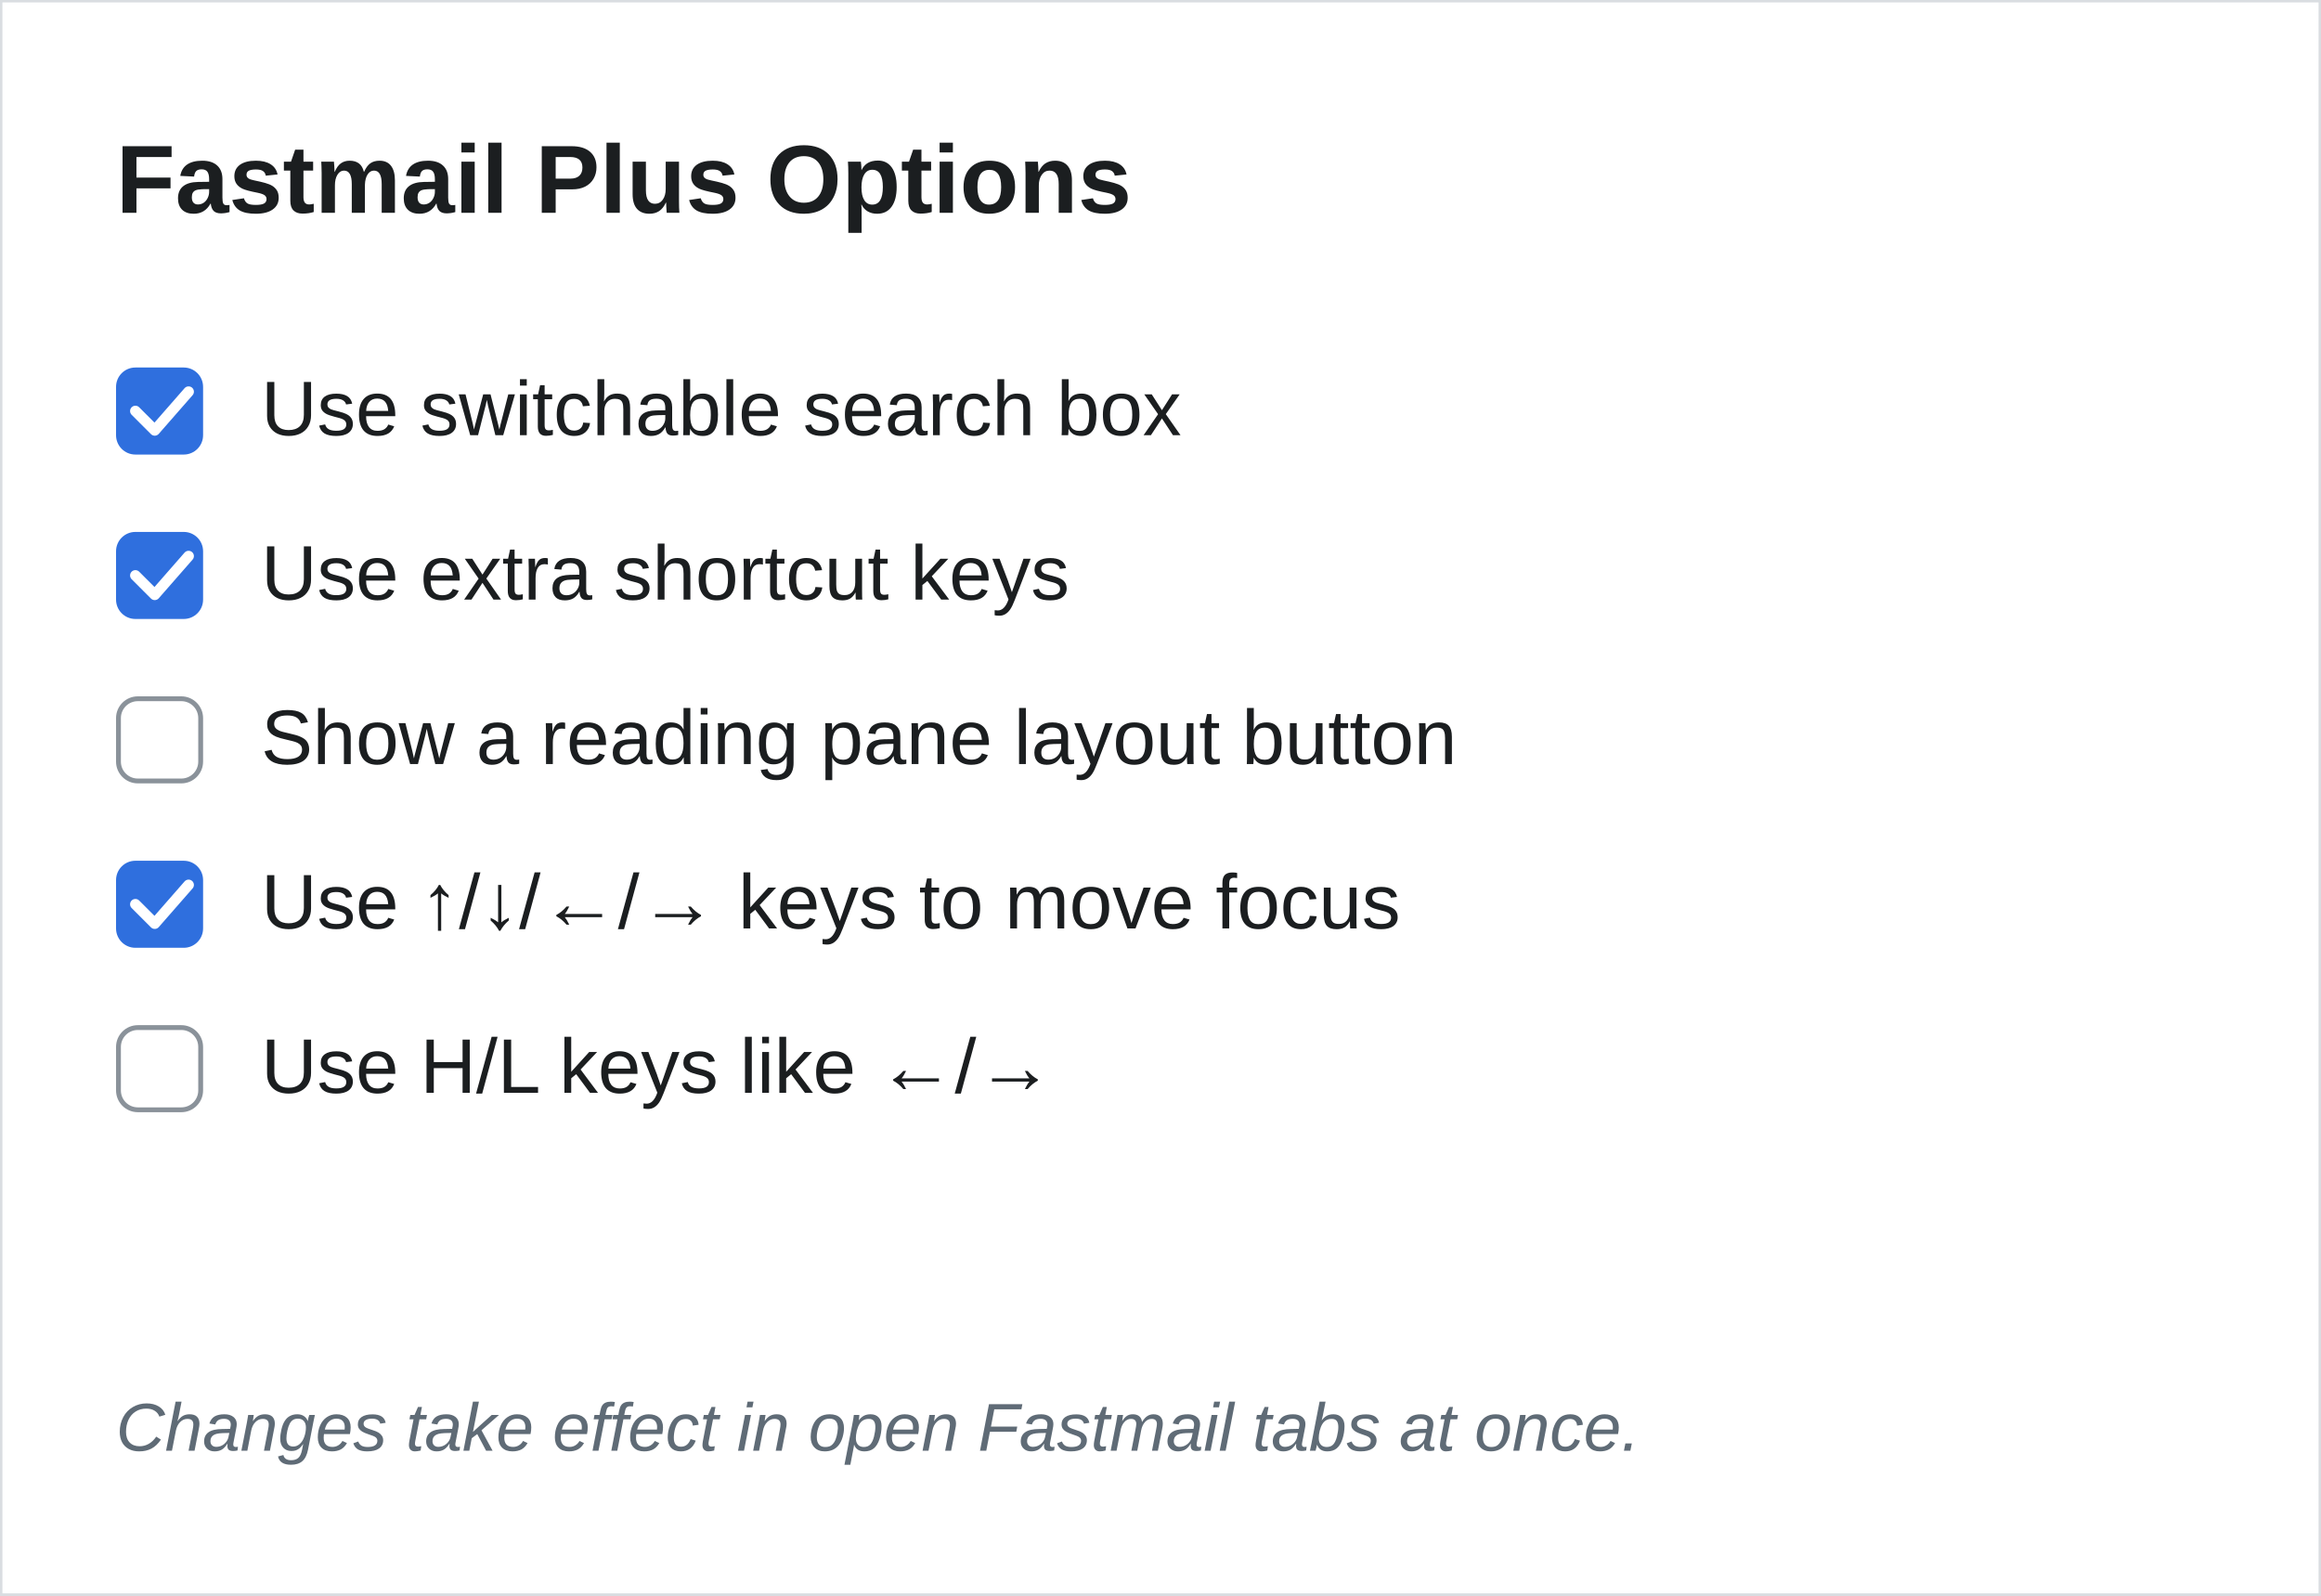
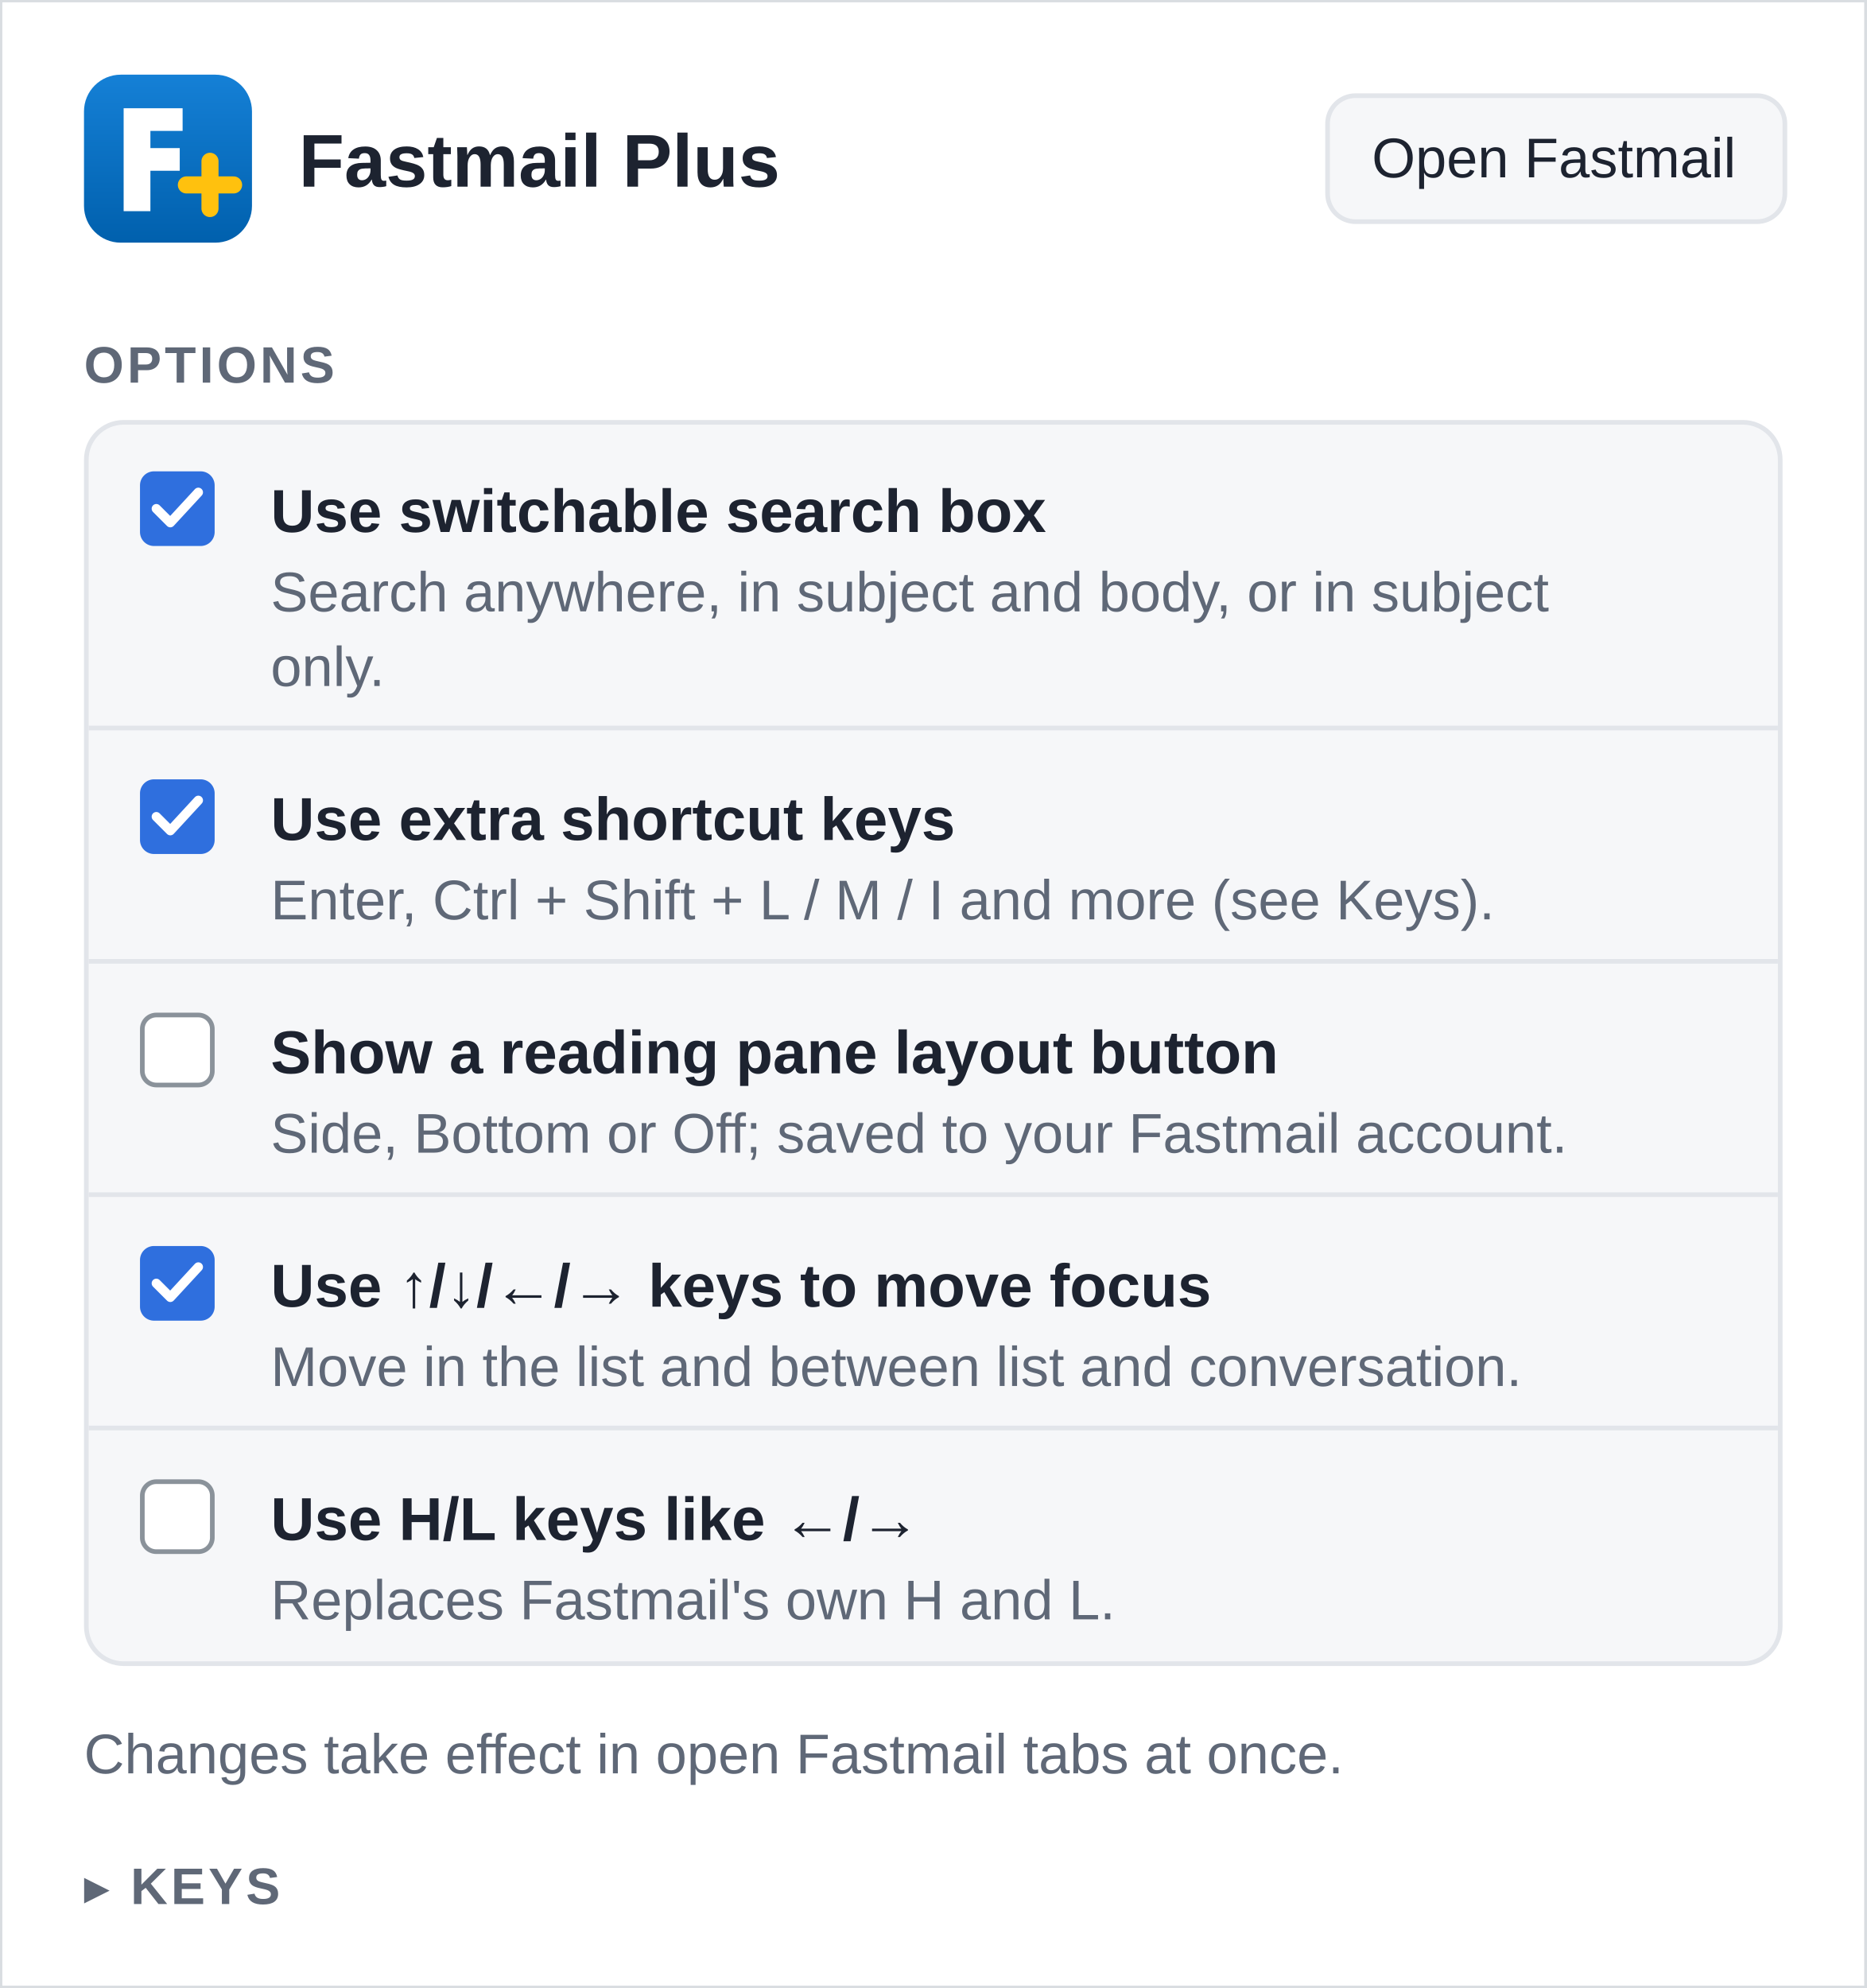
- <svg xmlns="http://www.w3.org/2000/svg" width="480" height="330" viewBox="0 0 480 330" font-family="-apple-system, 'Helvetica Neue', Arial, sans-serif">
-   <rect width="480" height="330" fill="#ffffff" stroke="#d9dde1" />
-   <text x="24" y="44" font-size="20" font-weight="700" fill="#1b1e20">Fastmail Plus Options</text>
-   <rect x="24" y="76" width="18" height="18" rx="4" fill="#2f6fde" />
-   <path d="M28 85 l4 4 7 -8" fill="none" stroke="#ffffff" stroke-width="2.2" stroke-linecap="round" stroke-linejoin="round" />
-   <text x="54" y="90" font-size="16" fill="#1b1e20">Use switchable search box</text>
-   <rect x="24" y="110" width="18" height="18" rx="4" fill="#2f6fde" />
-   <path d="M28 119 l4 4 7 -8" fill="none" stroke="#ffffff" stroke-width="2.2" stroke-linecap="round" stroke-linejoin="round" />
-   <text x="54" y="124" font-size="16" fill="#1b1e20">Use extra shortcut keys</text>
-   <rect x="24.5" y="144.5" width="17" height="17" rx="4" fill="#ffffff" stroke="#8a929a" />
-   <text x="54" y="158" font-size="16" fill="#1b1e20">Show a reading pane layout button</text>
-   <rect x="24" y="178" width="18" height="18" rx="4" fill="#2f6fde" />
-   <path d="M28 187 l4 4 7 -8" fill="none" stroke="#ffffff" stroke-width="2.2" stroke-linecap="round" stroke-linejoin="round" />
-   <text x="54" y="192" font-size="16" fill="#1b1e20">Use ↑/↓/←/→ keys to move focus</text>
-   <rect x="24.5" y="212.5" width="17" height="17" rx="4" fill="#ffffff" stroke="#8a929a" />
-   <text x="54" y="226" font-size="16" fill="#1b1e20">Use H/L keys like ←/→</text>
-   <text x="24" y="300" font-size="14" font-style="italic" fill="#5f6b76">Changes take effect in open Fastmail tabs at once.</text>
+ <svg xmlns="http://www.w3.org/2000/svg" width="400" height="426" viewBox="0 0 400 426" font-family="-apple-system, 'Helvetica Neue', Arial, sans-serif">
+   <rect width="400" height="426" fill="#ffffff" stroke="#d9dde1" />
+   <svg x="18" y="16" width="36" height="36" viewBox="0 0 128 128">
+     <defs>
+       <linearGradient id="logo-bg" x1="0" y1="0" x2="0" y2="1">
+         <stop offset="0" stop-color="#1580d6" />
+         <stop offset="1" stop-color="#0060ad" />
+       </linearGradient>
+     </defs>
+     <rect width="128" height="128" rx="28" fill="url(#logo-bg)" />
+     <path d="M75.14 42.85H50.6V55.95H72.96V73.21H50.6V104H30.21V25.59H75.14Z" fill="#ffffff" />
+     <path d="M96 66V102M78 84H114" stroke="#ffc10e" stroke-width="13" stroke-linecap="round" />
+   </svg>
+   <text x="64" y="40" font-size="16" font-weight="700" fill="#1d2330">Fastmail Plus</text>
+   <rect x="284.5" y="20.5" width="98" height="27" rx="6" fill="#f6f7f9" stroke="#e2e5ea" />
+   <text x="333.0" y="38" font-size="12" text-anchor="middle" fill="#1d2330">Open Fastmail</text>
+   <text x="18" y="82" font-size="11" font-weight="600" letter-spacing="0.7" fill="#5f6877">OPTIONS</text>
+   <rect x="18.5" y="90.5" width="363" height="266" rx="8" fill="#f6f7f9" stroke="#e2e5ea" />
+   <rect x="30" y="101" width="16" height="16" rx="3" fill="#2f6fde" />
+   <path d="M33.5 109 l3 3 6 -6.5" fill="none" stroke="#ffffff" stroke-width="2" stroke-linecap="round" stroke-linejoin="round" />
+   <text x="58" y="114" font-size="13" font-weight="600" fill="#1d2330">Use switchable search box</text>
+   <text x="58" y="131" font-size="12" fill="#5f6877">Search anywhere, in subject and body, or in subject</text>
+   <text x="58" y="147" font-size="12" fill="#5f6877">only.</text>
+   <line x1="19" y1="156" x2="381" y2="156" stroke="#e2e5ea" />
+   <rect x="30" y="167" width="16" height="16" rx="3" fill="#2f6fde" />
+   <path d="M33.5 175 l3 3 6 -6.5" fill="none" stroke="#ffffff" stroke-width="2" stroke-linecap="round" stroke-linejoin="round" />
+   <text x="58" y="180" font-size="13" font-weight="600" fill="#1d2330">Use extra shortcut keys</text>
+   <text x="58" y="197" font-size="12" fill="#5f6877">Enter, Ctrl + Shift + L / M / I and more (see Keys).</text>
+   <line x1="19" y1="206" x2="381" y2="206" stroke="#e2e5ea" />
+   <rect x="30.5" y="217.5" width="15" height="15" rx="3" fill="#ffffff" stroke="#8a929a" />
+   <text x="58" y="230" font-size="13" font-weight="600" fill="#1d2330">Show a reading pane layout button</text>
+   <text x="58" y="247" font-size="12" fill="#5f6877">Side, Bottom or Off; saved to your Fastmail account.</text>
+   <line x1="19" y1="256" x2="381" y2="256" stroke="#e2e5ea" />
+   <rect x="30" y="267" width="16" height="16" rx="3" fill="#2f6fde" />
+   <path d="M33.5 275 l3 3 6 -6.5" fill="none" stroke="#ffffff" stroke-width="2" stroke-linecap="round" stroke-linejoin="round" />
+   <text x="58" y="280" font-size="13" font-weight="600" fill="#1d2330">Use ↑/↓/←/→ keys to move focus</text>
+   <text x="58" y="297" font-size="12" fill="#5f6877">Move in the list and between list and conversation.</text>
+   <line x1="19" y1="306" x2="381" y2="306" stroke="#e2e5ea" />
+   <rect x="30.5" y="317.5" width="15" height="15" rx="3" fill="#ffffff" stroke="#8a929a" />
+   <text x="58" y="330" font-size="13" font-weight="600" fill="#1d2330">Use H/L keys like ←/→</text>
+   <text x="58" y="347" font-size="12" fill="#5f6877">Replaces Fastmail's own H and L.</text>
+   <text x="18" y="380" font-size="12" fill="#5f6877">Changes take effect in open Fastmail tabs at once.</text>
+   <text x="18" y="408" font-size="11" font-weight="600" letter-spacing="0.7" fill="#5f6877">▸ KEYS</text>
</svg>
